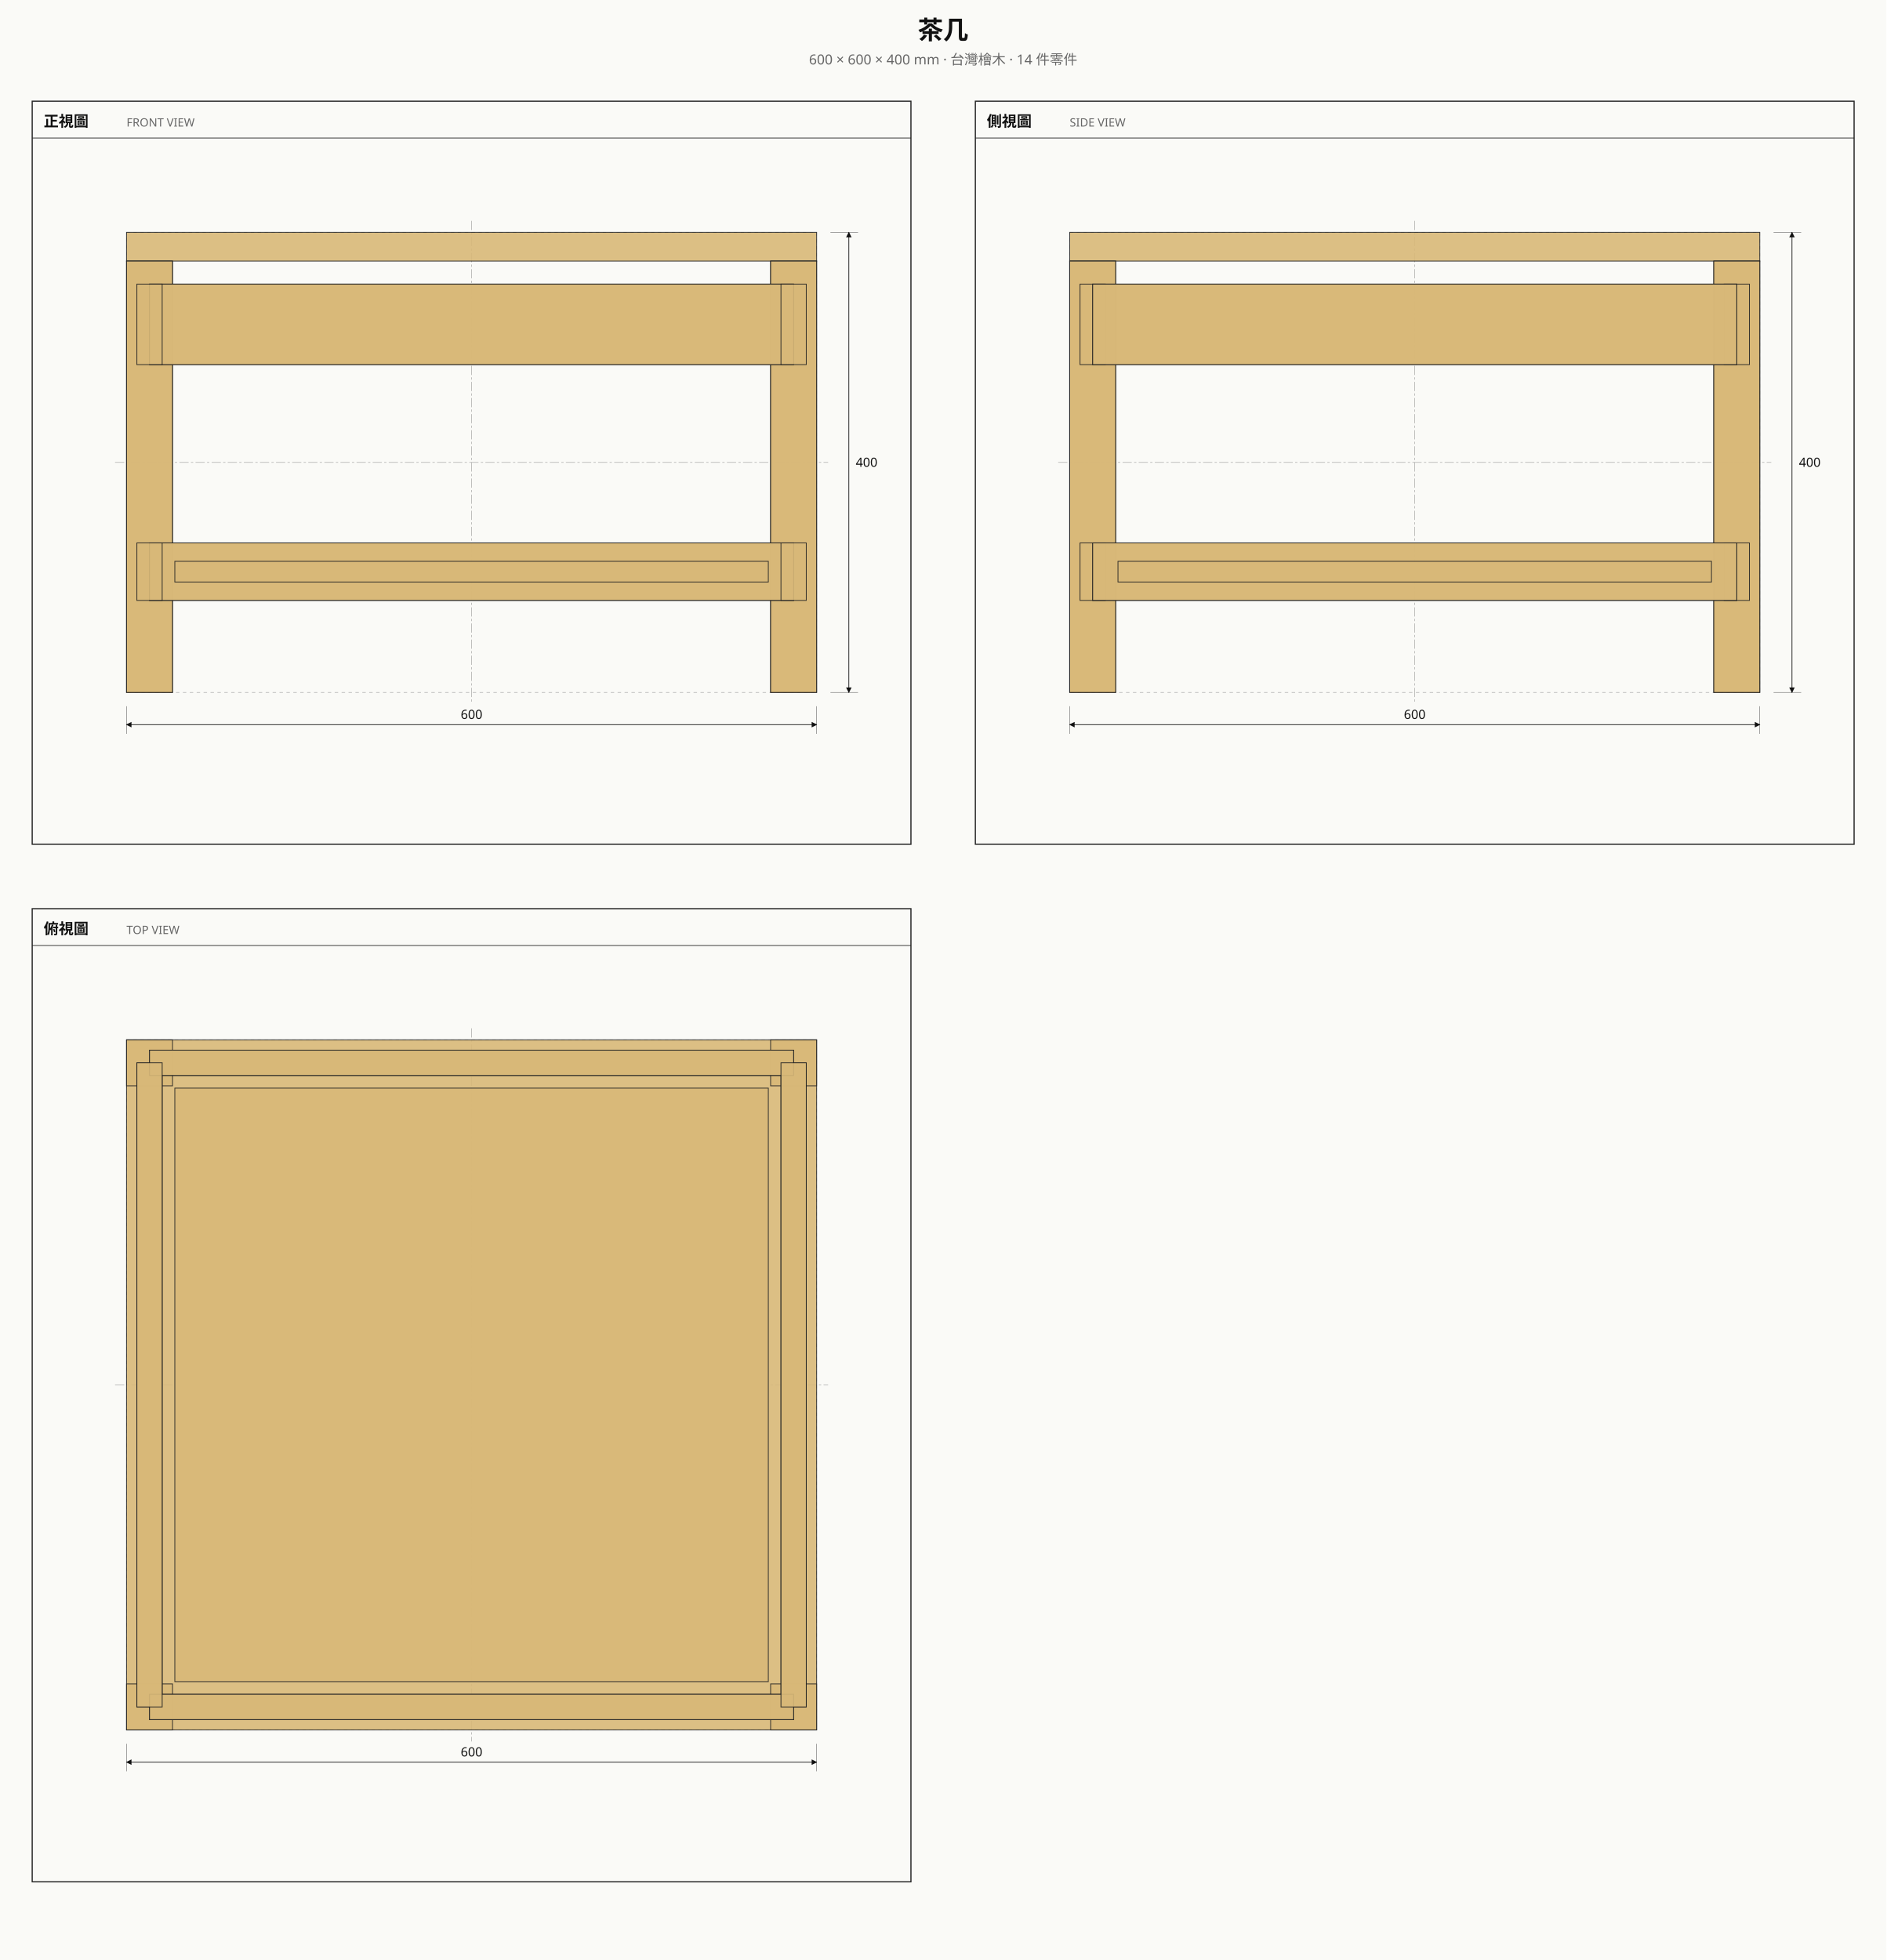
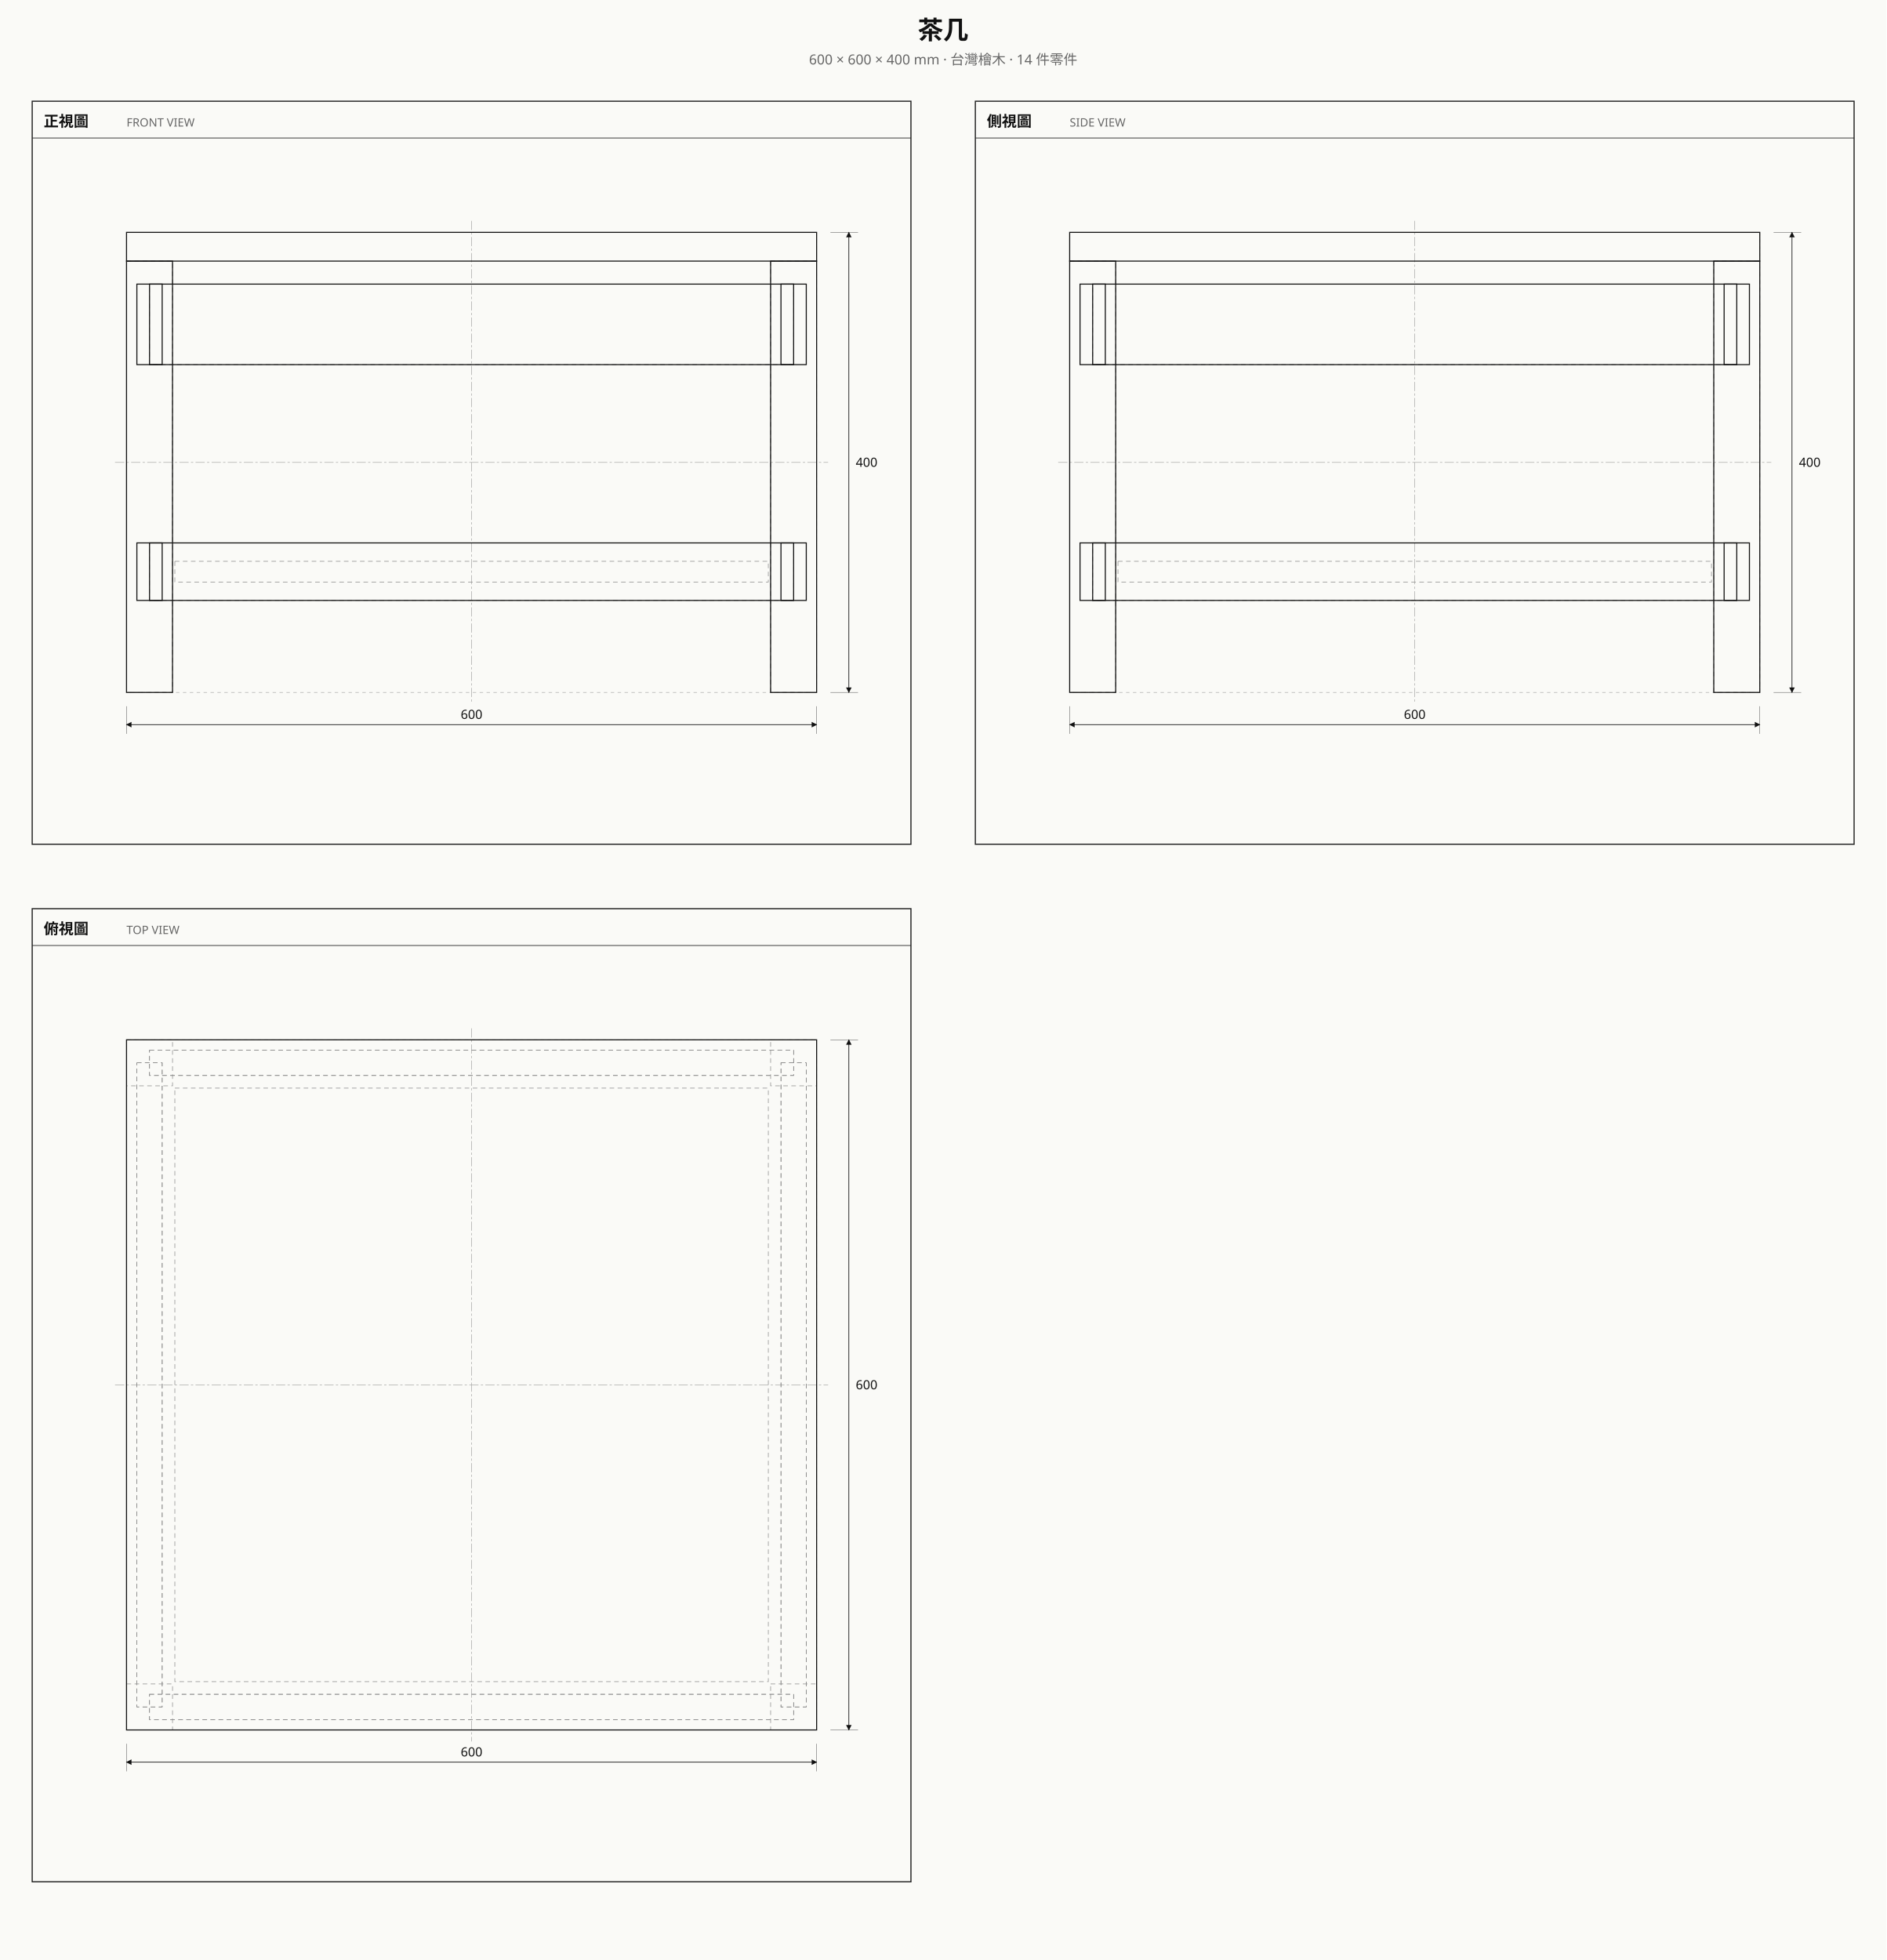
<svg xmlns="http://www.w3.org/2000/svg" viewBox="-20 -10 1640 1704" width="1640">
  <defs>
    <marker id="arr-front" viewBox="0 0 10 10" refX="9" refY="5" markerWidth="8" markerHeight="8" orient="auto-start-reverse">
      <path d="M 0 0 L 10 5 L 0 10 z" fill="#111" />
    </marker>
    <marker id="arr-side" viewBox="0 0 10 10" refX="9" refY="5" markerWidth="8" markerHeight="8" orient="auto-start-reverse">
      <path d="M 0 0 L 10 5 L 0 10 z" fill="#111" />
    </marker>
    <marker id="arr-top" viewBox="0 0 10 10" refX="9" refY="5" markerWidth="8" markerHeight="8" orient="auto-start-reverse">
      <path d="M 0 0 L 10 5 L 0 10 z" fill="#111" />
    </marker>
  </defs>
  <rect x="-20" y="-10" width="1640" height="1704" fill="#fafaf7" />
  <text x="800" y="24" text-anchor="middle" font-size="22" font-weight="700" fill="#111" font-family="sans-serif">茶几</text>
  <text x="800" y="46" text-anchor="middle" font-size="12" fill="#666" font-family="sans-serif">600 × 600 × 400 mm · 台灣檜木 · 14 件零件</text>
  <g transform="translate(0, 70)">
    <g transform="translate(390.0, 522.0)">
      <rect x="-382.0" y="-514.0" width="764.0" height="646.0" fill="none" stroke="#222" stroke-width="1" />
      <line x1="-382.0" y1="-482.0" x2="382.0" y2="-482.0" stroke="#222" stroke-width="0.6" />
      <text x="-372.0" y="-492.0" font-size="13" font-weight="700" fill="#111" font-family="sans-serif">正視圖</text>
      <text x="-300.0" y="-492.0" font-size="10" fill="#666" font-family="sans-serif">FRONT VIEW</text>
      <g stroke="#888" stroke-width="0.5" stroke-dasharray="8 2 2 2" opacity="0.7">
        <line x1="0" y1="-410.0" x2="0" y2="10.0" />
        <line x1="-310.0" y1="-200.0" x2="310.0" y2="-200.0" />
      </g>
      <rect x="-300.0" y="-400.0" width="600.0" height="400.0" fill="none" stroke="#999" stroke-dasharray="3 3" stroke-width="0.5" opacity="0.8" />
-       <rect x="-300.0" y="-400.0" width="600.0" height="25.0" fill="#d8b878" stroke="#222" stroke-width="0.7" opacity="0.9" />
-       <rect x="-300.0" y="-375.0" width="40.0" height="375.0" fill="#d8b878" stroke="#222" stroke-width="0.7" opacity="0.9" />
-       <rect x="260.0" y="-375.0" width="40.0" height="375.0" fill="#d8b878" stroke="#222" stroke-width="0.7" opacity="0.9" />
-       <rect x="-300.0" y="-375.0" width="40.0" height="375.0" fill="#d8b878" stroke="#222" stroke-width="0.7" opacity="0.9" />
-       <rect x="260.0" y="-375.0" width="40.0" height="375.0" fill="#d8b878" stroke="#222" stroke-width="0.7" opacity="0.9" />
-       <rect x="-280.0" y="-355.0" width="560.0" height="70.0" fill="#d8b878" stroke="#222" stroke-width="0.7" opacity="0.9" />
-       <rect x="-280.0" y="-355.0" width="560.0" height="70.0" fill="#d8b878" stroke="#222" stroke-width="0.7" opacity="0.9" />
-       <rect x="-291.0" y="-355.0" width="22.0" height="70.0" fill="#d8b878" stroke="#222" stroke-width="0.7" opacity="0.9" />
-       <rect x="269.0" y="-355.0" width="22.0" height="70.0" fill="#d8b878" stroke="#222" stroke-width="0.7" opacity="0.9" />
-       <rect x="-280.0" y="-130.0" width="560.0" height="50.0" fill="#d8b878" stroke="#222" stroke-width="0.7" opacity="0.9" />
-       <rect x="-280.0" y="-130.0" width="560.0" height="50.0" fill="#d8b878" stroke="#222" stroke-width="0.7" opacity="0.9" />
-       <rect x="-291.0" y="-130.0" width="22.0" height="50.0" fill="#d8b878" stroke="#222" stroke-width="0.7" opacity="0.9" />
-       <rect x="269.0" y="-130.0" width="22.0" height="50.0" fill="#d8b878" stroke="#222" stroke-width="0.7" opacity="0.9" />
-       <rect x="-258.0" y="-114.0" width="516.0" height="18.0" fill="#d8b878" stroke="#222" stroke-width="0.7" opacity="0.9" />
+       <rect x="-280.0" y="-355.0" width="560.0" height="70.0" fill="none" stroke="#888" stroke-width="0.5" stroke-dasharray="4 3" />
+       <rect x="-280.0" y="-130.0" width="560.0" height="50.0" fill="none" stroke="#888" stroke-width="0.5" stroke-dasharray="4 3" />
+       <rect x="-300.0" y="-375.0" width="40.0" height="375.0" fill="none" stroke="#888" stroke-width="0.5" stroke-dasharray="4 3" />
+       <rect x="260.0" y="-375.0" width="40.0" height="375.0" fill="none" stroke="#888" stroke-width="0.5" stroke-dasharray="4 3" />
+       <rect x="-258.0" y="-114.0" width="516.0" height="18.0" fill="none" stroke="#888" stroke-width="0.5" stroke-dasharray="4 3" />
+       <rect x="-291.0" y="-355.0" width="22.0" height="70.0" fill="none" stroke="#111" stroke-width="0.9" />
+       <rect x="269.0" y="-355.0" width="22.0" height="70.0" fill="none" stroke="#111" stroke-width="0.9" />
+       <rect x="-291.0" y="-130.0" width="22.0" height="50.0" fill="none" stroke="#111" stroke-width="0.9" />
+       <rect x="269.0" y="-130.0" width="22.0" height="50.0" fill="none" stroke="#111" stroke-width="0.9" />
+       <rect x="-280.0" y="-355.0" width="560.0" height="70.0" fill="none" stroke="#111" stroke-width="0.9" />
+       <rect x="-280.0" y="-130.0" width="560.0" height="50.0" fill="none" stroke="#111" stroke-width="0.9" />
+       <rect x="-300.0" y="-400.0" width="600.0" height="25.0" fill="none" stroke="#111" stroke-width="0.9" />
+       <rect x="-300.0" y="-375.0" width="40.0" height="375.0" fill="none" stroke="#111" stroke-width="0.9" />
+       <rect x="260.0" y="-375.0" width="40.0" height="375.0" fill="none" stroke="#111" stroke-width="0.9" />
      <g stroke="#111" fill="#111" stroke-width="0.6" font-family="sans-serif">
        <line x1="-300.0" y1="12.0" x2="-300.0" y2="36.0" stroke-width="0.4" stroke="#666" />
        <line x1="300.0" y1="12.0" x2="300.0" y2="36.0" stroke-width="0.4" stroke="#666" />
        <line x1="-300.0" y1="28.0" x2="300.0" y2="28.0" marker-start="url(#arr-front)" marker-end="url(#arr-front)" />
        <text x="0" y="23.0" text-anchor="middle" font-size="11" stroke="none">600</text>
      </g>
      <g stroke="#111" fill="#111" stroke-width="0.6" font-family="sans-serif">
        <line x1="312.0" y1="-400.0" x2="336.0" y2="-400.0" stroke-width="0.4" stroke="#666" />
-         <line x1="312.0" y1="0" x2="336.0" y2="0" stroke-width="0.4" stroke="#666" />
-         <line x1="328.0" y1="-400.0" x2="328.0" y2="0" marker-start="url(#arr-front)" marker-end="url(#arr-front)" />
+         <line x1="312.0" y1="0.0" x2="336.0" y2="0.0" stroke-width="0.4" stroke="#666" />
+         <line x1="328.0" y1="-400.0" x2="328.0" y2="0.0" marker-start="url(#arr-front)" marker-end="url(#arr-front)" />
        <text x="334.0" y="-200.0" text-anchor="start" dominant-baseline="middle" font-size="11" stroke="none">400</text>
      </g>
    </g>
    <g transform="translate(820, 0)">
      <g transform="translate(390.0, 522.0)">
        <rect x="-382.0" y="-514.0" width="764.0" height="646.0" fill="none" stroke="#222" stroke-width="1" />
        <line x1="-382.0" y1="-482.0" x2="382.0" y2="-482.0" stroke="#222" stroke-width="0.6" />
        <text x="-372.0" y="-492.0" font-size="13" font-weight="700" fill="#111" font-family="sans-serif">側視圖</text>
        <text x="-300.0" y="-492.0" font-size="10" fill="#666" font-family="sans-serif">SIDE VIEW</text>
        <g stroke="#888" stroke-width="0.5" stroke-dasharray="8 2 2 2" opacity="0.7">
          <line x1="0" y1="-410.0" x2="0" y2="10.0" />
          <line x1="-310.0" y1="-200.0" x2="310.0" y2="-200.0" />
        </g>
        <rect x="-300.0" y="-400.0" width="600.0" height="400.0" fill="none" stroke="#999" stroke-dasharray="3 3" stroke-width="0.5" opacity="0.8" />
-         <rect x="-300.0" y="-400.0" width="600.0" height="25.0" fill="#d8b878" stroke="#222" stroke-width="0.7" opacity="0.9" />
-         <rect x="-300.0" y="-375.0" width="40.0" height="375.0" fill="#d8b878" stroke="#222" stroke-width="0.7" opacity="0.9" />
-         <rect x="-300.0" y="-375.0" width="40.0" height="375.0" fill="#d8b878" stroke="#222" stroke-width="0.7" opacity="0.9" />
-         <rect x="260.0" y="-375.0" width="40.0" height="375.0" fill="#d8b878" stroke="#222" stroke-width="0.7" opacity="0.9" />
-         <rect x="260.0" y="-375.0" width="40.0" height="375.0" fill="#d8b878" stroke="#222" stroke-width="0.7" opacity="0.9" />
-         <rect x="-291.0" y="-355.0" width="22.0" height="70.0" fill="#d8b878" stroke="#222" stroke-width="0.7" opacity="0.9" />
-         <rect x="269.0" y="-355.0" width="22.0" height="70.0" fill="#d8b878" stroke="#222" stroke-width="0.7" opacity="0.9" />
-         <rect x="-280.0" y="-355.0" width="560.0" height="70.0" fill="#d8b878" stroke="#222" stroke-width="0.7" opacity="0.9" />
-         <rect x="-280.0" y="-355.0" width="560.0" height="70.0" fill="#d8b878" stroke="#222" stroke-width="0.7" opacity="0.9" />
-         <rect x="-291.0" y="-130.0" width="22.0" height="50.0" fill="#d8b878" stroke="#222" stroke-width="0.7" opacity="0.9" />
-         <rect x="269.0" y="-130.0" width="22.0" height="50.0" fill="#d8b878" stroke="#222" stroke-width="0.7" opacity="0.9" />
-         <rect x="-280.0" y="-130.0" width="560.0" height="50.0" fill="#d8b878" stroke="#222" stroke-width="0.7" opacity="0.9" />
-         <rect x="-280.0" y="-130.0" width="560.0" height="50.0" fill="#d8b878" stroke="#222" stroke-width="0.7" opacity="0.9" />
-         <rect x="-258.0" y="-114.0" width="516.0" height="18.0" fill="#d8b878" stroke="#222" stroke-width="0.7" opacity="0.9" />
+         <rect x="-280.0" y="-355.0" width="560.0" height="70.0" fill="none" stroke="#888" stroke-width="0.5" stroke-dasharray="4 3" />
+         <rect x="-280.0" y="-130.0" width="560.0" height="50.0" fill="none" stroke="#888" stroke-width="0.5" stroke-dasharray="4 3" />
+         <rect x="-300.0" y="-375.0" width="40.0" height="375.0" fill="none" stroke="#888" stroke-width="0.5" stroke-dasharray="4 3" />
+         <rect x="260.0" y="-375.0" width="40.0" height="375.0" fill="none" stroke="#888" stroke-width="0.5" stroke-dasharray="4 3" />
+         <rect x="-258.0" y="-114.0" width="516.0" height="18.0" fill="none" stroke="#888" stroke-width="0.5" stroke-dasharray="4 3" />
+         <rect x="-291.0" y="-355.0" width="22.0" height="70.0" fill="none" stroke="#111" stroke-width="0.9" />
+         <rect x="269.0" y="-355.0" width="22.0" height="70.0" fill="none" stroke="#111" stroke-width="0.9" />
+         <rect x="-291.0" y="-130.0" width="22.0" height="50.0" fill="none" stroke="#111" stroke-width="0.9" />
+         <rect x="269.0" y="-130.0" width="22.0" height="50.0" fill="none" stroke="#111" stroke-width="0.9" />
+         <rect x="-280.0" y="-355.0" width="560.0" height="70.0" fill="none" stroke="#111" stroke-width="0.9" />
+         <rect x="-280.0" y="-130.0" width="560.0" height="50.0" fill="none" stroke="#111" stroke-width="0.9" />
+         <rect x="-300.0" y="-400.0" width="600.0" height="25.0" fill="none" stroke="#111" stroke-width="0.9" />
+         <rect x="-300.0" y="-375.0" width="40.0" height="375.0" fill="none" stroke="#111" stroke-width="0.9" />
+         <rect x="260.0" y="-375.0" width="40.0" height="375.0" fill="none" stroke="#111" stroke-width="0.9" />
        <g stroke="#111" fill="#111" stroke-width="0.6" font-family="sans-serif">
          <line x1="-300.0" y1="12.0" x2="-300.0" y2="36.0" stroke-width="0.4" stroke="#666" />
          <line x1="300.0" y1="12.0" x2="300.0" y2="36.0" stroke-width="0.4" stroke="#666" />
          <line x1="-300.0" y1="28.0" x2="300.0" y2="28.0" marker-start="url(#arr-side)" marker-end="url(#arr-side)" />
          <text x="0" y="23.0" text-anchor="middle" font-size="11" stroke="none">600</text>
        </g>
        <g stroke="#111" fill="#111" stroke-width="0.6" font-family="sans-serif">
          <line x1="312.0" y1="-400.0" x2="336.0" y2="-400.0" stroke-width="0.4" stroke="#666" />
-           <line x1="312.0" y1="0" x2="336.0" y2="0" stroke-width="0.4" stroke="#666" />
-           <line x1="328.0" y1="-400.0" x2="328.0" y2="0" marker-start="url(#arr-side)" marker-end="url(#arr-side)" />
+           <line x1="312.0" y1="0.0" x2="336.0" y2="0.0" stroke-width="0.4" stroke="#666" />
+           <line x1="328.0" y1="-400.0" x2="328.0" y2="0.0" marker-start="url(#arr-side)" marker-end="url(#arr-side)" />
          <text x="334.0" y="-200.0" text-anchor="start" dominant-baseline="middle" font-size="11" stroke="none">400</text>
        </g>
      </g>
    </g>
    <g transform="translate(0, 702)">
      <g transform="translate(390.0, 422.0)">
        <rect x="-382.0" y="-414.0" width="764.0" height="846.0" fill="none" stroke="#222" stroke-width="1" />
        <line x1="-382.0" y1="-382.0" x2="382.0" y2="-382.0" stroke="#222" stroke-width="0.6" />
        <text x="-372.0" y="-392.0" font-size="13" font-weight="700" fill="#111" font-family="sans-serif">俯視圖</text>
        <text x="-300.0" y="-392.0" font-size="10" fill="#666" font-family="sans-serif">TOP VIEW</text>
        <g stroke="#888" stroke-width="0.5" stroke-dasharray="8 2 2 2" opacity="0.7">
          <line x1="0" y1="-310.0" x2="0" y2="310.0" />
          <line x1="-310.0" y1="0.0" x2="310.0" y2="0.0" />
        </g>
        <rect x="-300.0" y="-300.0" width="600.0" height="600.0" fill="none" stroke="#999" stroke-dasharray="3 3" stroke-width="0.5" opacity="0.8" />
-         <rect x="-300.0" y="-300.0" width="600.0" height="600.0" fill="#d8b878" stroke="#222" stroke-width="0.7" opacity="0.9" />
-         <rect x="-300.0" y="-300.0" width="40.0" height="40.0" fill="#d8b878" stroke="#222" stroke-width="0.7" opacity="0.9" />
-         <rect x="260.0" y="-300.0" width="40.0" height="40.0" fill="#d8b878" stroke="#222" stroke-width="0.7" opacity="0.9" />
-         <rect x="-300.0" y="260.0" width="40.0" height="40.0" fill="#d8b878" stroke="#222" stroke-width="0.7" opacity="0.9" />
-         <rect x="260.0" y="260.0" width="40.0" height="40.0" fill="#d8b878" stroke="#222" stroke-width="0.7" opacity="0.9" />
-         <rect x="-280.0" y="-291.0" width="560.0" height="22.0" fill="#d8b878" stroke="#222" stroke-width="0.7" opacity="0.9" />
-         <rect x="-280.0" y="269.0" width="560.0" height="22.0" fill="#d8b878" stroke="#222" stroke-width="0.7" opacity="0.9" />
-         <rect x="-291.0" y="-280.0" width="22.0" height="560.0" fill="#d8b878" stroke="#222" stroke-width="0.7" opacity="0.9" />
-         <rect x="269.0" y="-280.0" width="22.0" height="560.0" fill="#d8b878" stroke="#222" stroke-width="0.7" opacity="0.9" />
-         <rect x="-280.0" y="-291.0" width="560.0" height="22.0" fill="#d8b878" stroke="#222" stroke-width="0.7" opacity="0.9" />
-         <rect x="-280.0" y="269.0" width="560.0" height="22.0" fill="#d8b878" stroke="#222" stroke-width="0.7" opacity="0.9" />
-         <rect x="-291.0" y="-280.0" width="22.0" height="560.0" fill="#d8b878" stroke="#222" stroke-width="0.7" opacity="0.9" />
-         <rect x="269.0" y="-280.0" width="22.0" height="560.0" fill="#d8b878" stroke="#222" stroke-width="0.7" opacity="0.9" />
-         <rect x="-258.0" y="-258.0" width="516.0" height="516.0" fill="#d8b878" stroke="#222" stroke-width="0.7" opacity="0.9" />
+         <rect x="-258.0" y="-258.0" width="516.0" height="516.0" fill="none" stroke="#888" stroke-width="0.5" stroke-dasharray="4 3" />
+         <rect x="-280.0" y="-291.0" width="560.0" height="22.0" fill="none" stroke="#888" stroke-width="0.5" stroke-dasharray="4 3" />
+         <rect x="-280.0" y="269.0" width="560.0" height="22.0" fill="none" stroke="#888" stroke-width="0.5" stroke-dasharray="4 3" />
+         <rect x="-291.0" y="-280.0" width="22.0" height="560.0" fill="none" stroke="#888" stroke-width="0.5" stroke-dasharray="4 3" />
+         <rect x="269.0" y="-280.0" width="22.0" height="560.0" fill="none" stroke="#888" stroke-width="0.5" stroke-dasharray="4 3" />
+         <rect x="-280.0" y="-291.0" width="560.0" height="22.0" fill="none" stroke="#888" stroke-width="0.5" stroke-dasharray="4 3" />
+         <rect x="-280.0" y="269.0" width="560.0" height="22.0" fill="none" stroke="#888" stroke-width="0.5" stroke-dasharray="4 3" />
+         <rect x="-291.0" y="-280.0" width="22.0" height="560.0" fill="none" stroke="#888" stroke-width="0.5" stroke-dasharray="4 3" />
+         <rect x="269.0" y="-280.0" width="22.0" height="560.0" fill="none" stroke="#888" stroke-width="0.5" stroke-dasharray="4 3" />
+         <rect x="-300.0" y="-300.0" width="40.0" height="40.0" fill="none" stroke="#888" stroke-width="0.5" stroke-dasharray="4 3" />
+         <rect x="260.0" y="-300.0" width="40.0" height="40.0" fill="none" stroke="#888" stroke-width="0.5" stroke-dasharray="4 3" />
+         <rect x="-300.0" y="260.0" width="40.0" height="40.0" fill="none" stroke="#888" stroke-width="0.5" stroke-dasharray="4 3" />
+         <rect x="260.0" y="260.0" width="40.0" height="40.0" fill="none" stroke="#888" stroke-width="0.5" stroke-dasharray="4 3" />
+         <rect x="-300.0" y="-300.0" width="600.0" height="600.0" fill="none" stroke="#111" stroke-width="0.9" />
        <g stroke="#111" fill="#111" stroke-width="0.6" font-family="sans-serif">
          <line x1="-300.0" y1="312.0" x2="-300.0" y2="336.0" stroke-width="0.4" stroke="#666" />
          <line x1="300.0" y1="312.0" x2="300.0" y2="336.0" stroke-width="0.4" stroke="#666" />
          <line x1="-300.0" y1="328.0" x2="300.0" y2="328.0" marker-start="url(#arr-top)" marker-end="url(#arr-top)" />
          <text x="0" y="323.0" text-anchor="middle" font-size="11" stroke="none">600</text>
        </g>
+         <g stroke="#111" fill="#111" stroke-width="0.6" font-family="sans-serif">
+           <line x1="312.0" y1="-300.0" x2="336.0" y2="-300.0" stroke-width="0.4" stroke="#666" />
+           <line x1="312.0" y1="300.0" x2="336.0" y2="300.0" stroke-width="0.4" stroke="#666" />
+           <line x1="328.0" y1="-300.0" x2="328.0" y2="300.0" marker-start="url(#arr-top)" marker-end="url(#arr-top)" />
+           <text x="334.0" y="0.0" text-anchor="start" dominant-baseline="middle" font-size="11" stroke="none">600</text>
+         </g>
      </g>
    </g>
  </g>
</svg>
